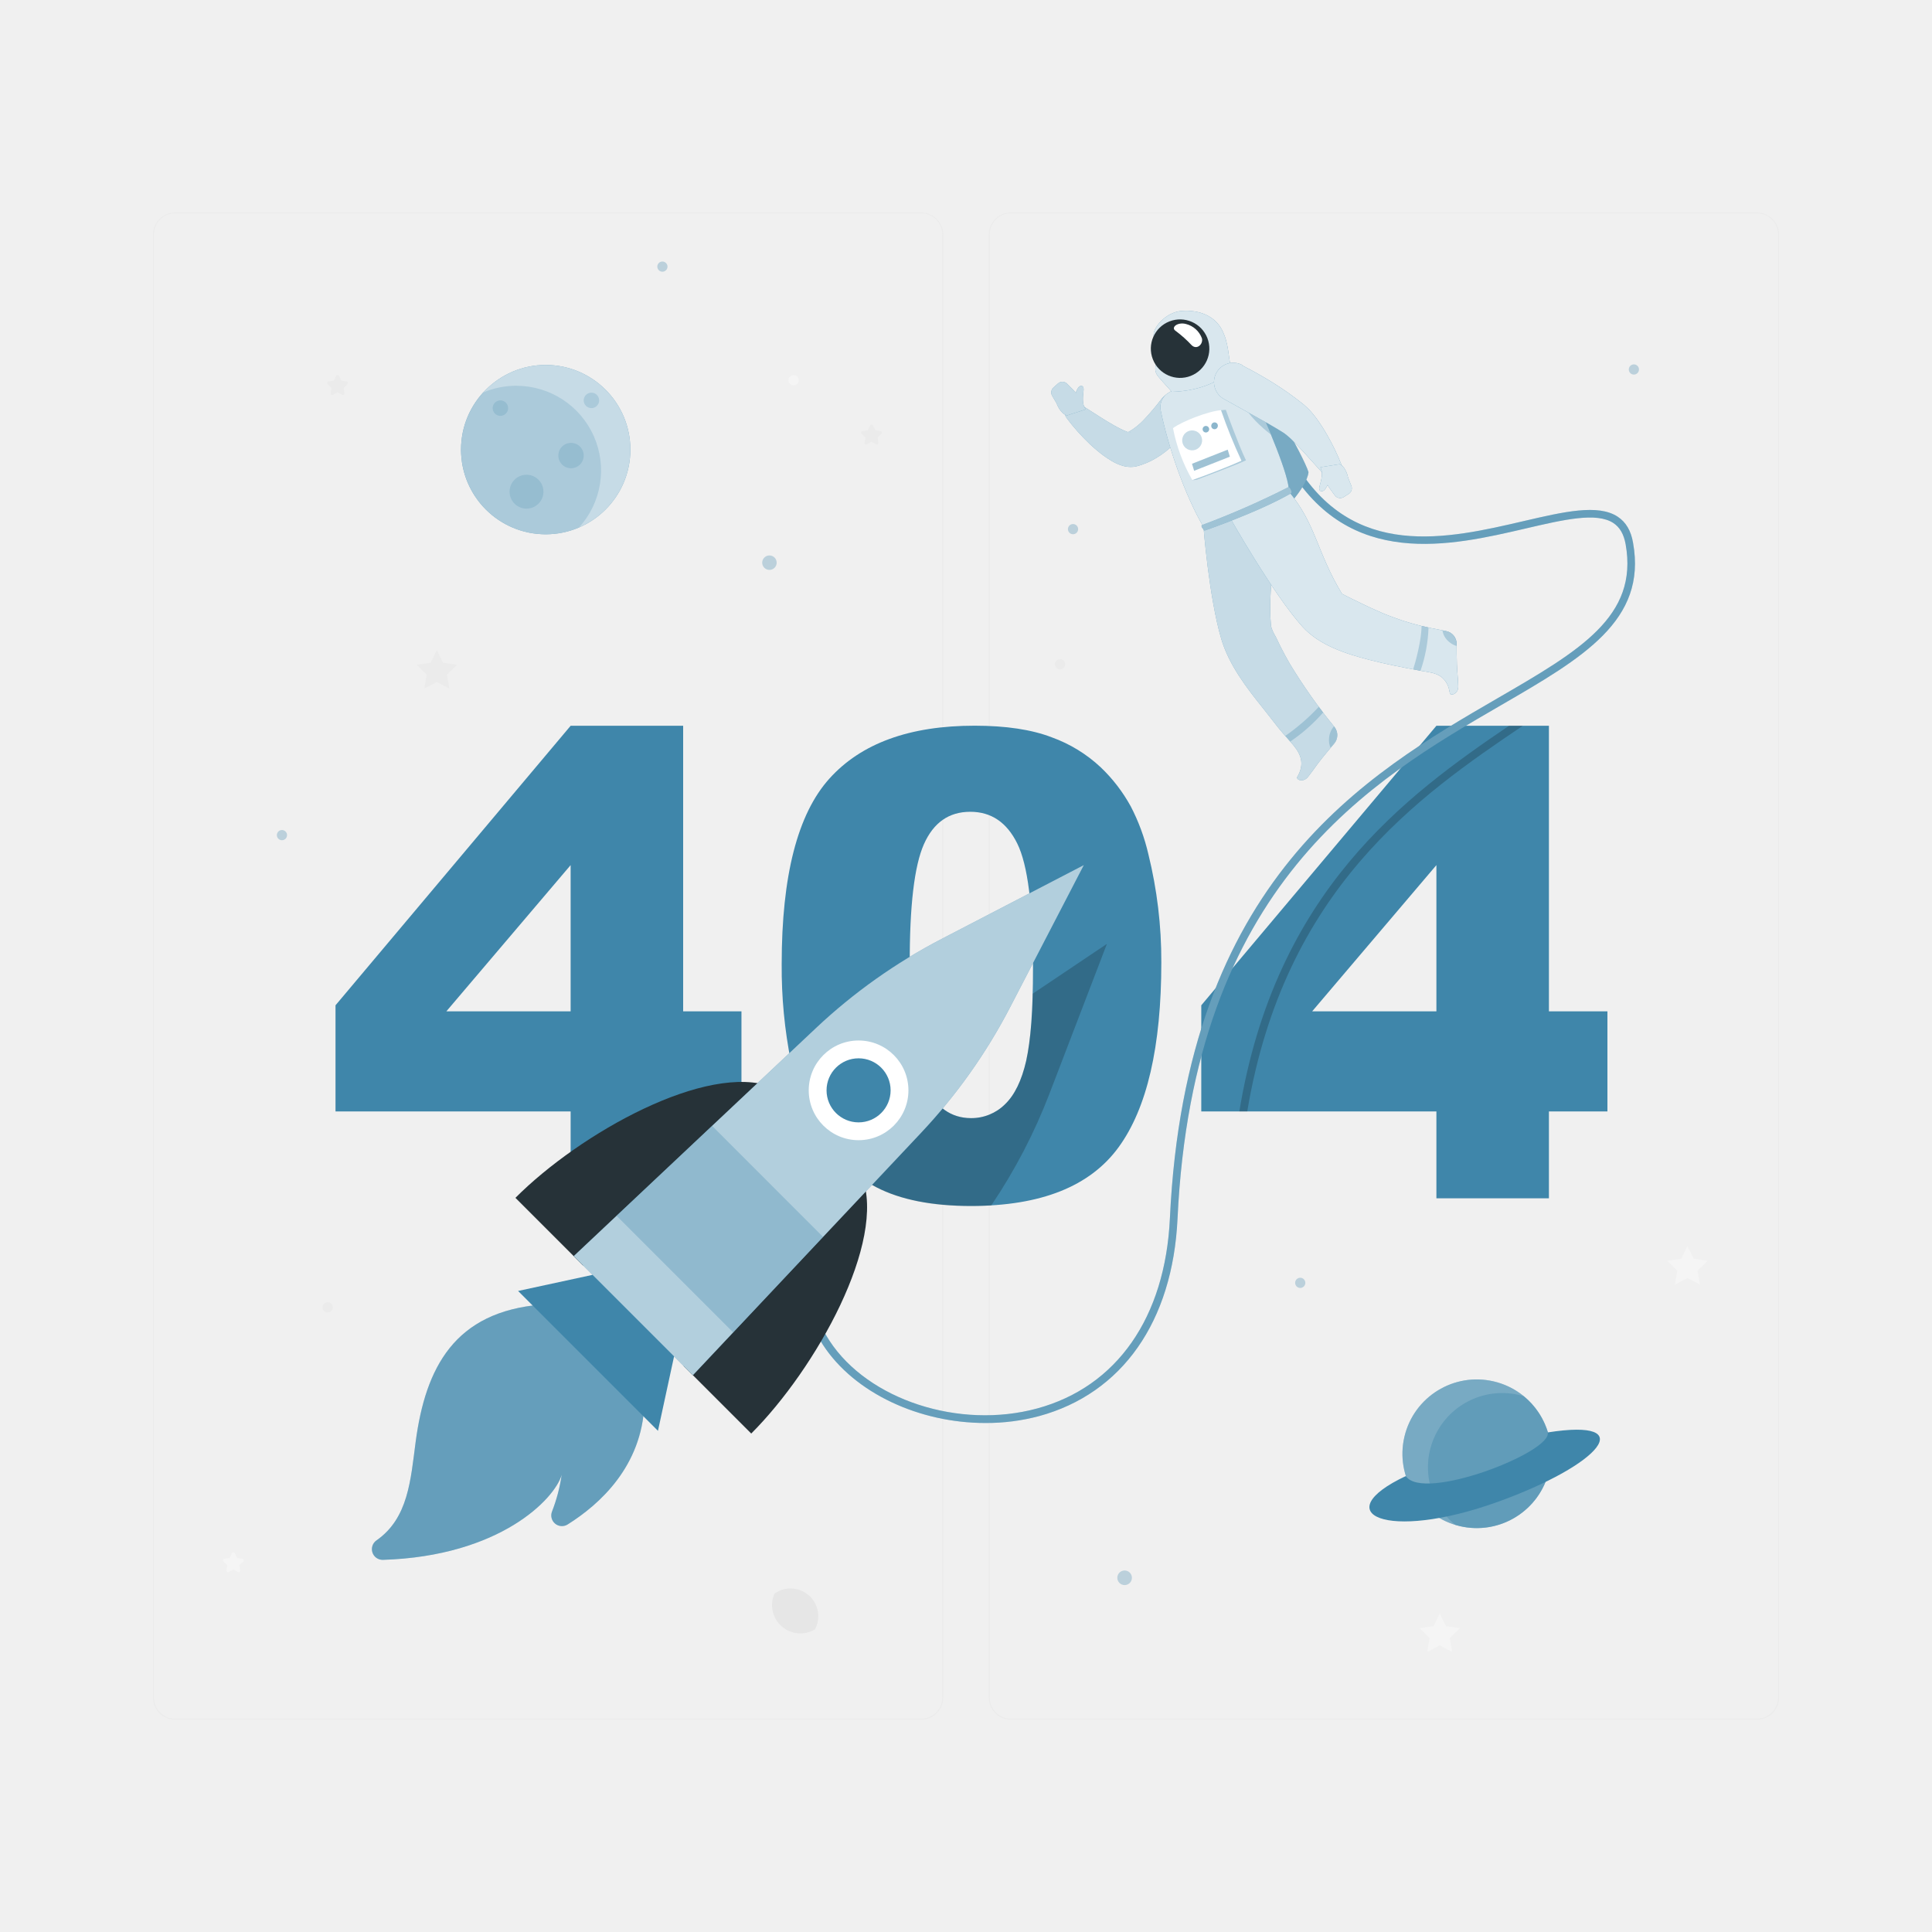
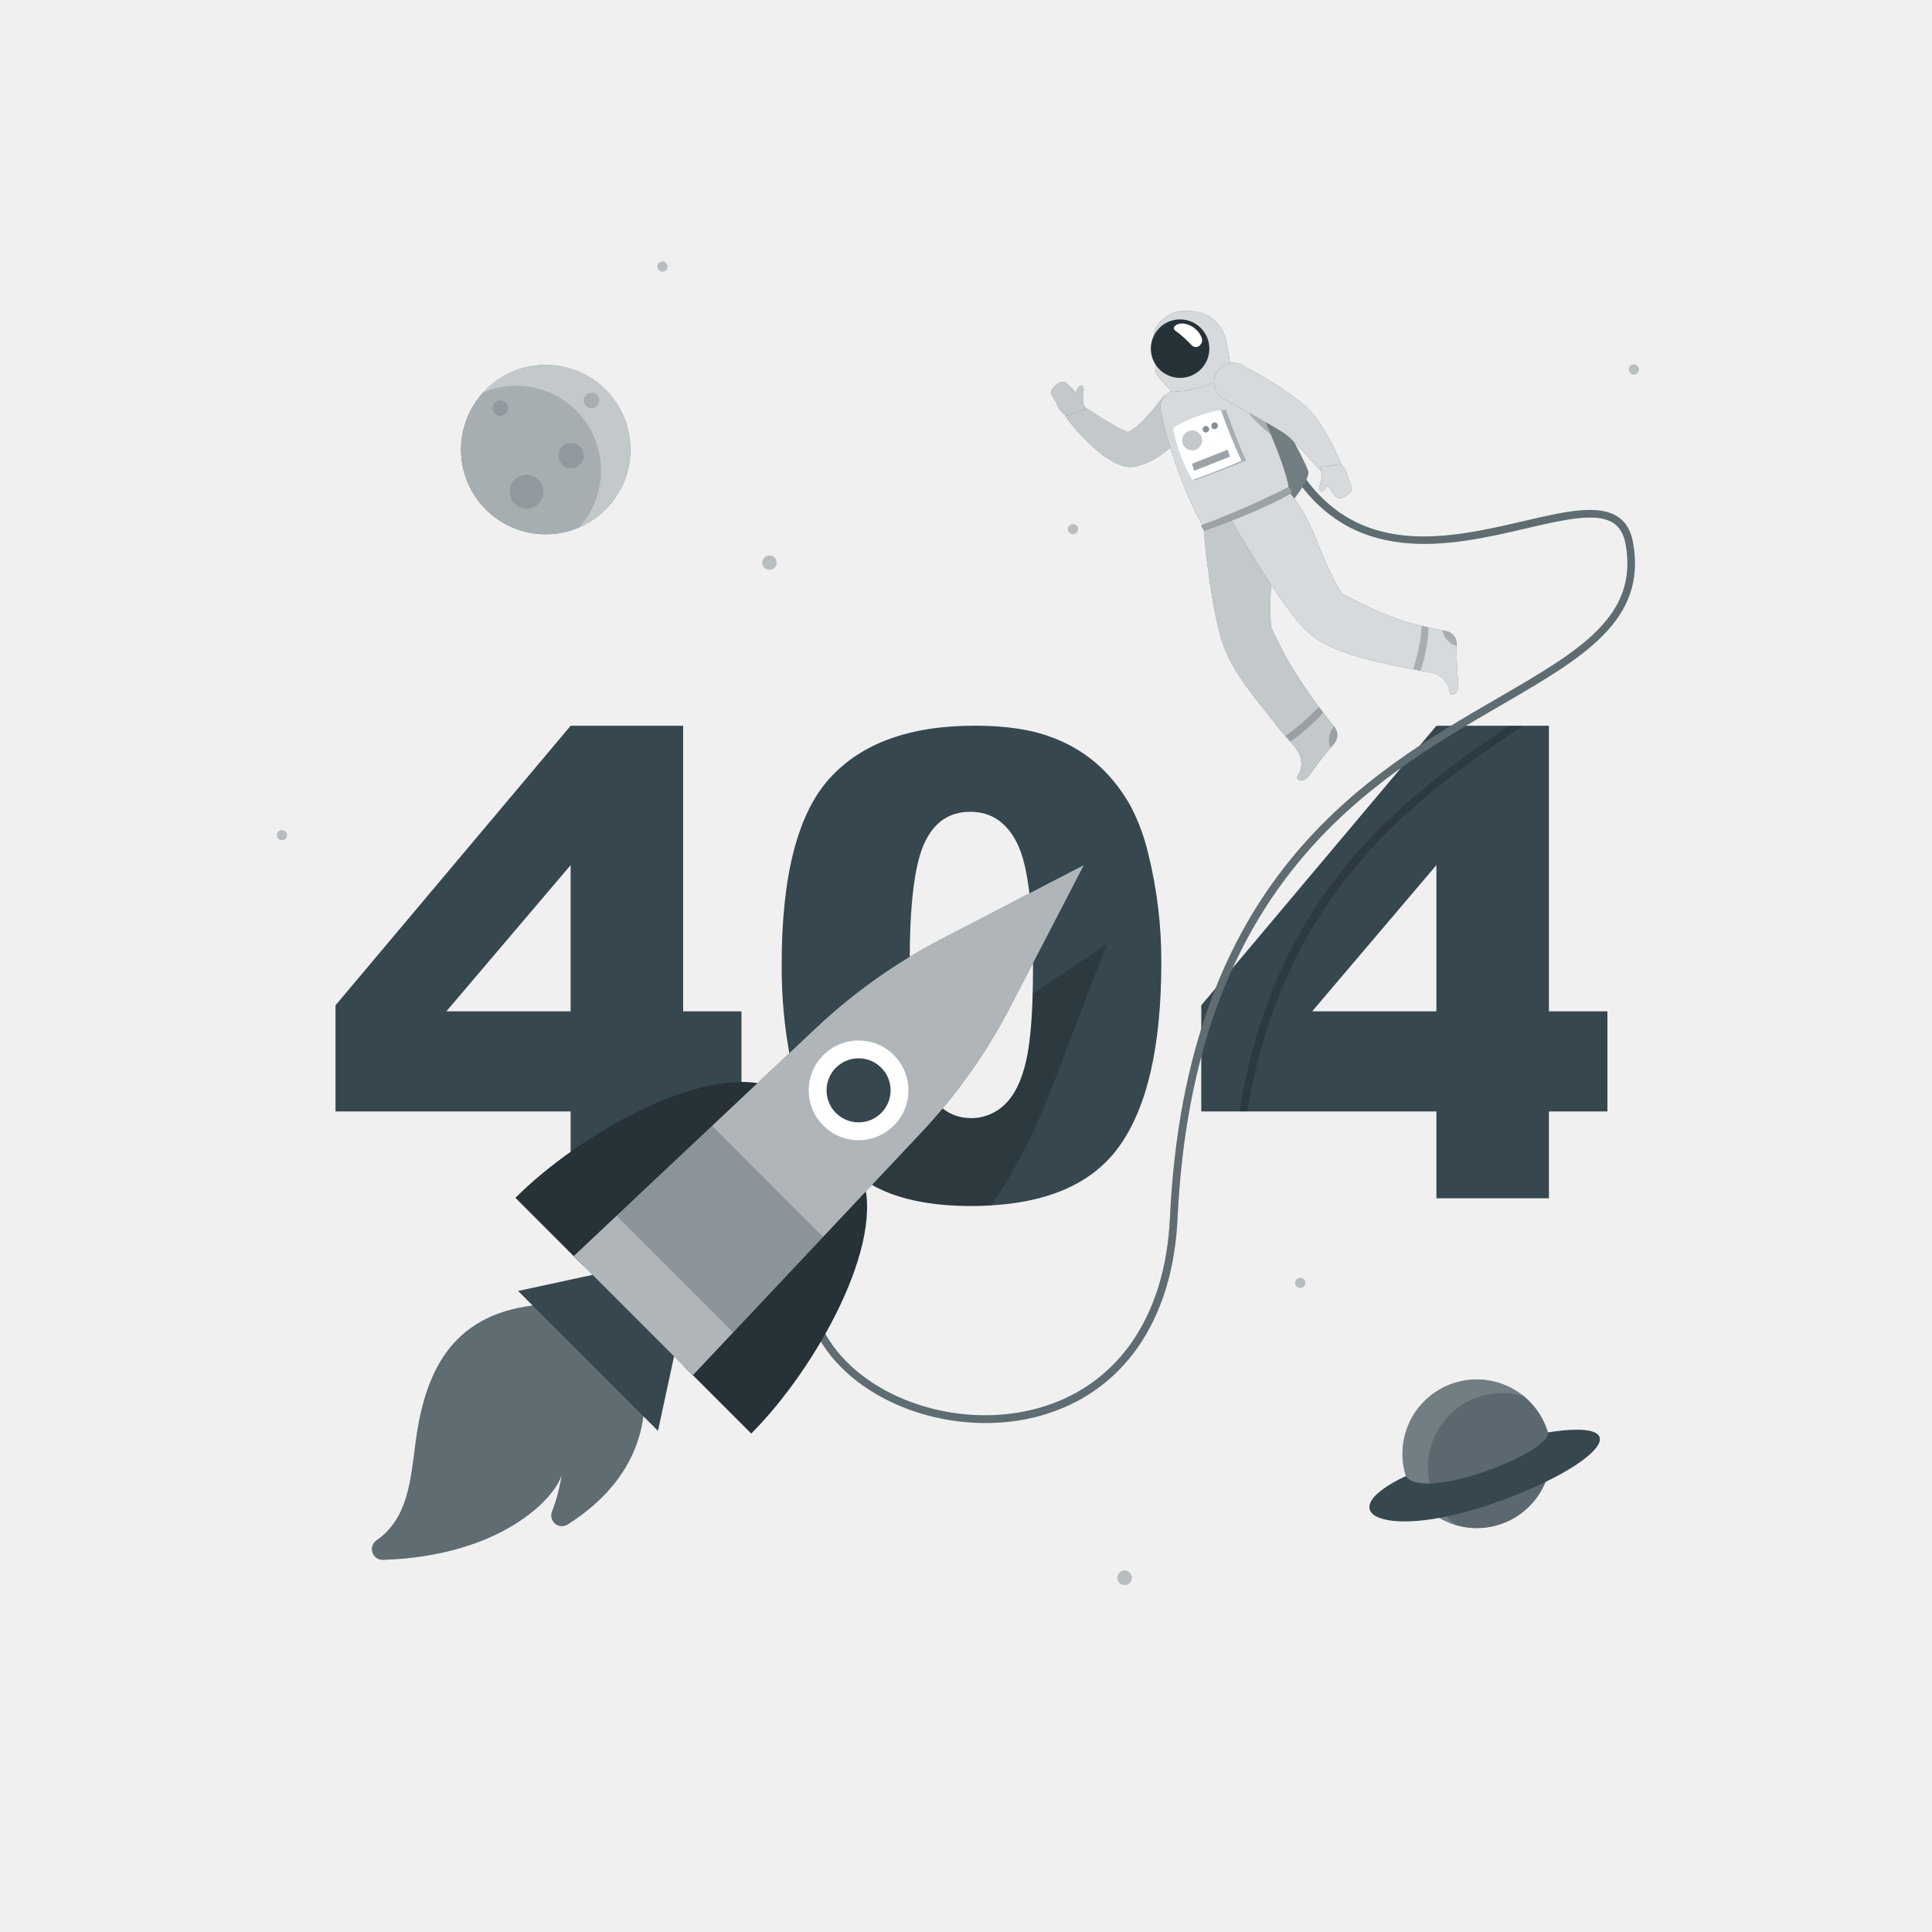
<svg xmlns="http://www.w3.org/2000/svg" viewBox="0 0 500 500">
-   <g id="freepik--background-complete--inject-43">
-     <path d="M238.4,445.05H45.3a5.71,5.71,0,0,1-5.71-5.71V60.66A5.71,5.71,0,0,1,45.3,55H238.4a5.71,5.71,0,0,1,5.71,5.71V439.34A5.71,5.71,0,0,1,238.4,445.05ZM45.3,55.2a5.47,5.47,0,0,0-5.46,5.46V439.34a5.47,5.47,0,0,0,5.46,5.46H238.4a5.47,5.47,0,0,0,5.46-5.46V60.66a5.47,5.47,0,0,0-5.46-5.46Z" style="fill:#ebebeb" />
-     <path d="M454.7,445.05H261.6a5.71,5.71,0,0,1-5.71-5.71V60.66A5.71,5.71,0,0,1,261.6,55H454.7a5.71,5.71,0,0,1,5.71,5.71V439.34A5.71,5.71,0,0,1,454.7,445.05ZM261.6,55.2a5.47,5.47,0,0,0-5.46,5.46V439.34a5.47,5.47,0,0,0,5.46,5.46H454.7a5.47,5.47,0,0,0,5.46-5.46V60.66a5.47,5.47,0,0,0-5.46-5.46Z" style="fill:#ebebeb" />
-     <polygon points="113.05 168.25 114.67 171.52 118.29 172.05 115.67 174.6 116.29 178.2 113.05 176.5 109.82 178.2 110.44 174.6 107.82 172.05 111.44 171.52 113.05 168.25" style="fill:#ebebeb" />
-     <polygon points="436.7 322.48 438.32 325.76 441.94 326.29 439.32 328.83 439.94 332.44 436.7 330.74 433.47 332.44 434.09 328.83 431.47 326.29 435.09 325.76 436.7 322.48" style="fill:#f5f5f5" />
-     <polygon points="372.6 417.57 374.22 420.84 377.83 421.37 375.21 423.92 375.83 427.52 372.6 425.82 369.37 427.52 369.98 423.92 367.37 421.37 370.98 420.84 372.6 417.57" style="fill:#f5f5f5" />
-     <path d="M225.94,110.15l.6,1.22,1.35.2a.4.4,0,0,1,.22.69l-1,.95.23,1.34a.41.41,0,0,1-.59.43l-1.2-.64-1.2.64a.41.41,0,0,1-.59-.43l.22-1.34-1-.95a.4.4,0,0,1,.23-.69l1.34-.2.6-1.22A.41.41,0,0,1,225.94,110.15Z" style="fill:#ebebeb" />
-     <path d="M60.78,402l.6,1.21,1.34.2a.41.41,0,0,1,.23.7l-1,.94.23,1.34a.41.41,0,0,1-.59.43l-1.2-.63-1.2.63a.41.41,0,0,1-.59-.43l.23-1.34-1-.94a.41.41,0,0,1,.22-.7l1.34-.2L60,402A.41.41,0,0,1,60.78,402Z" style="fill:#f5f5f5" />
-     <path d="M87.75,97.3l.6,1.22,1.35.19a.41.41,0,0,1,.22.7l-1,1,.23,1.33a.4.4,0,0,1-.59.43l-1.2-.63-1.2.63a.4.4,0,0,1-.59-.43l.22-1.33-1-1a.41.41,0,0,1,.23-.7l1.34-.19L87,97.3A.41.41,0,0,1,87.75,97.3Z" style="fill:#ebebeb" />
-     <path d="M86.13,338.32A1.33,1.33,0,1,1,84.8,337,1.33,1.33,0,0,1,86.13,338.32Z" style="fill:#ebebeb" />
-     <path d="M275.67,171.89a1.33,1.33,0,1,1-1.33-1.32A1.32,1.32,0,0,1,275.67,171.89Z" style="fill:#ebebeb" />
-     <path d="M206.71,98.4a1.33,1.33,0,1,1-1.33-1.33A1.34,1.34,0,0,1,206.71,98.4Z" style="fill:#f5f5f5" />
-     <circle cx="207.14" cy="415.38" r="7.35" transform="translate(-89.89 58.7) rotate(-13.28)" style="fill:#f0f0f0" />
-     <path d="M204.6,411.09a7.09,7.09,0,0,0-4.19,1.36,7.34,7.34,0,0,0,10.5,9.23s0,0,0,0a7.17,7.17,0,0,0-6.31-10.58Z" style="fill:#e6e6e6" />
+   <g id="freepik--404--inject-132">
+     <path d="M147.68,287.64H86.83V260.17l60.85-72.34H176.8v73.9h15.09v25.91H176.8v22.48H147.68Zm0-25.91V223.89l-32.16,37.84Z" style="fill:#37474F" />
+     <path d="M202.3,249.51q0-34.29,12.34-48t37.61-13.7q12.13,0,19.93,3a36.79,36.79,0,0,1,12.71,7.79,41.59,41.59,0,0,1,7.75,10.09,52.38,52.38,0,0,1,4.55,12.34,115.36,115.36,0,0,1,3.36,28q0,32.72-11.07,47.89t-38.13,15.18q-15.18,0-24.53-4.84a39.76,39.76,0,0,1-15.33-14.19q-4.35-6.64-6.77-18.17A124.33,124.33,0,0,1,202.3,249.51Zm33.14.08q0,23,4.05,31.37t11.77,8.41a12.34,12.34,0,0,0,8.82-3.57q3.74-3.57,5.5-11.28t1.76-24q0-23.94-4.06-32.19t-12.18-8.24q-8.28,0-12,8.41T235.44,249.59Z" style="fill:#37474F" />
+     <path d="M371.74,287.64H310.89V260.17l60.85-72.34h29.12v73.9H416v25.91H400.86v22.48H371.74Zm0-25.91V223.89l-32.15,37.84Z" style="fill:#37474F" />
  </g>
-   <g id="freepik--404--inject-43">
-     <path d="M147.68,287.64H86.83V260.17l60.85-72.34H176.8v73.9h15.09v25.91H176.8v22.48H147.68Zm0-25.91V223.89l-32.16,37.84Z" style="fill:#3F86AA" />
-     <path d="M202.3,249.51q0-34.29,12.34-48t37.61-13.7q12.13,0,19.93,3a36.79,36.79,0,0,1,12.71,7.79,41.59,41.59,0,0,1,7.75,10.09,52.38,52.38,0,0,1,4.55,12.34,115.36,115.36,0,0,1,3.36,28q0,32.72-11.07,47.89t-38.13,15.18q-15.18,0-24.53-4.84a39.76,39.76,0,0,1-15.33-14.19q-4.35-6.64-6.77-18.17A124.33,124.33,0,0,1,202.3,249.51Zm33.14.08q0,23,4.05,31.37t11.77,8.41a12.34,12.34,0,0,0,8.82-3.57q3.74-3.57,5.5-11.28t1.76-24q0-23.94-4.06-32.19t-12.18-8.24q-8.28,0-12,8.41T235.44,249.59Z" style="fill:#3F86AA" />
-     <path d="M371.74,287.64H310.89V260.17l60.85-72.34h29.12v73.9H416v25.91H400.86v22.48H371.74Zm0-25.91V223.89l-32.15,37.84Z" style="fill:#3F86AA" />
+   <g id="freepik--Planets--inject-132">
+     <g style="opacity:0.3">
+       <path d="M201,145.62a1.87,1.87,0,1,1-1.86-1.87A1.86,1.86,0,0,1,201,145.62Z" style="fill:#37474F" />
+       <circle cx="72.97" cy="216.13" r="1.32" style="fill:#37474F" />
+       <circle cx="291.05" cy="408.33" r="1.89" style="fill:#37474F" />
+       <circle cx="336.5" cy="332" r="1.32" style="fill:#37474F" />
+       <path d="M424.17,95.62a1.32,1.32,0,1,1-1.32-1.32A1.32,1.32,0,0,1,424.17,95.62Z" style="fill:#37474F" />
+       <path d="M172.75,69a1.32,1.32,0,1,1-1.32-1.32A1.33,1.33,0,0,1,172.75,69Z" style="fill:#37474F" />
+       <circle cx="277.7" cy="136.94" r="1.32" style="fill:#37474F" />
+     </g>
+     <circle cx="141.23" cy="116.36" r="21.91" style="fill:#37474F" />
+     <circle cx="141.23" cy="116.36" r="21.91" style="fill:#fff;opacity:0.7" />
+     <path d="M133.68,99.83A21.84,21.84,0,0,0,125,101.6a21.92,21.92,0,0,0,24.87,34.89h0a21.92,21.92,0,0,0-16.23-36.65Z" style="fill:#37474F;opacity:0.2" />
+     <path d="M131.5,105.62a2,2,0,1,1-2-2A2,2,0,0,1,131.5,105.62Z" style="fill:#37474F;opacity:0.2" />
+     <path d="M155.06,103.62a2,2,0,1,1-2-2A2,2,0,0,1,155.06,103.62Z" style="fill:#37474F;opacity:0.2" />
+     <path d="M151.06,117.9a3.28,3.28,0,1,1-3.28-3.28A3.28,3.28,0,0,1,151.06,117.9Z" style="fill:#37474F;opacity:0.2" />
+     <path d="M140.64,127.25a4.38,4.38,0,1,1-4.38-4.38A4.38,4.38,0,0,1,140.64,127.25Z" style="fill:#37474F;opacity:0.2" />
+     <circle cx="382.2" cy="376.25" r="19.23" transform="translate(-71.8 661.78) rotate(-76.72)" style="fill:#37474F" />
+     <circle cx="382.2" cy="376.25" r="19.23" transform="translate(-71.8 661.78) rotate(-76.72)" style="fill:#fff;opacity:0.3" />
+     <path d="M394.33,361.34a19.22,19.22,0,0,0-17.67,33.32,19,19,0,0,0,5.53.82,19.23,19.23,0,0,0,12.14-34.14Z" style="fill:#37474F;opacity:0.4" />
+     <path d="M363.83,382c-20.53,9.66-5.22,17.11,23.71,6.71,26.79-9.63,37-21.77,13-18C401.83,375.76,368.28,388.83,363.83,382Z" style="fill:#37474F" />
  </g>
-   <g id="freepik--Planets--inject-43">
-     <g style="opacity:0.3">
-       <path d="M201,145.62a1.87,1.87,0,1,1-1.86-1.87A1.86,1.86,0,0,1,201,145.62Z" style="fill:#3F86AA" />
-       <circle cx="72.97" cy="216.13" r="1.32" style="fill:#3F86AA" />
-       <circle cx="291.05" cy="408.33" r="1.89" style="fill:#3F86AA" />
-       <circle cx="336.5" cy="332" r="1.32" style="fill:#3F86AA" />
-       <path d="M424.17,95.62a1.32,1.32,0,1,1-1.32-1.32A1.32,1.32,0,0,1,424.17,95.62Z" style="fill:#3F86AA" />
-       <path d="M172.75,69a1.32,1.32,0,1,1-1.32-1.32A1.33,1.33,0,0,1,172.75,69Z" style="fill:#3F86AA" />
-       <circle cx="277.7" cy="136.94" r="1.32" style="fill:#3F86AA" />
-     </g>
-     <circle cx="141.23" cy="116.36" r="21.91" style="fill:#3F86AA" />
-     <circle cx="141.23" cy="116.36" r="21.91" style="fill:#fff;opacity:0.7" />
-     <path d="M133.68,99.83A21.84,21.84,0,0,0,125,101.6a21.92,21.92,0,0,0,24.87,34.89h0a21.92,21.92,0,0,0-16.23-36.65Z" style="fill:#3F86AA;opacity:0.2" />
-     <path d="M131.5,105.62a2,2,0,1,1-2-2A2,2,0,0,1,131.5,105.62Z" style="fill:#3F86AA;opacity:0.2" />
-     <path d="M155.06,103.62a2,2,0,1,1-2-2A2,2,0,0,1,155.06,103.62Z" style="fill:#3F86AA;opacity:0.2" />
-     <path d="M151.06,117.9a3.28,3.28,0,1,1-3.28-3.28A3.28,3.28,0,0,1,151.06,117.9Z" style="fill:#3F86AA;opacity:0.2" />
-     <path d="M140.64,127.25a4.38,4.38,0,1,1-4.38-4.38A4.38,4.38,0,0,1,140.64,127.25Z" style="fill:#3F86AA;opacity:0.2" />
-     <circle cx="382.2" cy="376.25" r="19.23" transform="translate(-71.8 661.78) rotate(-76.72)" style="fill:#3F86AA" />
-     <circle cx="382.2" cy="376.25" r="19.23" transform="translate(-71.8 661.78) rotate(-76.72)" style="fill:#fff;opacity:0.3" />
-     <path d="M394.33,361.34a19.22,19.22,0,0,0-17.67,33.32,19,19,0,0,0,5.53.82,19.23,19.23,0,0,0,12.14-34.14Z" style="fill:#3F86AA;opacity:0.4" />
-     <path d="M363.83,382c-20.53,9.66-5.22,17.11,23.71,6.71,26.79-9.63,37-21.77,13-18C401.83,375.76,368.28,388.83,363.83,382Z" style="fill:#3F86AA" />
-   </g>
-   <g id="freepik--Astronaut--inject-43">
+   <g id="freepik--Astronaut--inject-132">
    <path d="M394.1,187.83C367.21,206,332.4,230,322.79,287.64h-2.05c9.35-57,42.89-81.57,69.79-99.81Z" style="opacity:0.2" />
-     <path d="M255,368.27c-17,0-33.81-7.67-42-20.19-5.05-7.74-10.92-23.95,6.56-45.58l1.55,1.26c-12.36,15.3-14.64,30.65-6.43,43.23,10,15.3,33.59,23,53.73,17.52,20.63-5.61,33.15-23.55,34.36-49.22,4.13-87.81,50.78-114.86,84.84-134.61,21.17-12.27,36.46-21.13,33.1-39.84-.47-2.59-1.5-4.38-3.17-5.48-4.35-2.87-12.85-.88-22.69,1.41-19.31,4.5-45.75,10.66-61.5-16.13l1.73-1c15,25.53,39.57,19.8,59.32,15.2,10.29-2.39,19.17-4.46,24.24-1.13,2.15,1.41,3.47,3.64,4,6.8,3.61,20.08-13,29.72-34.05,41.92-33.67,19.52-79.77,46.25-83.85,133-1.26,26.6-14.32,45.21-35.84,51.06A52.88,52.88,0,0,1,255,368.27Z" style="fill:#3F86AA" />
+     <path d="M255,368.27c-17,0-33.81-7.67-42-20.19-5.05-7.74-10.92-23.95,6.56-45.58l1.55,1.26c-12.36,15.3-14.64,30.65-6.43,43.23,10,15.3,33.59,23,53.73,17.52,20.63-5.61,33.15-23.55,34.36-49.22,4.13-87.81,50.78-114.86,84.84-134.61,21.17-12.27,36.46-21.13,33.1-39.84-.47-2.59-1.5-4.38-3.17-5.48-4.35-2.87-12.85-.88-22.69,1.41-19.31,4.5-45.75,10.66-61.5-16.13l1.73-1c15,25.53,39.57,19.8,59.32,15.2,10.29-2.39,19.17-4.46,24.24-1.13,2.15,1.41,3.47,3.64,4,6.8,3.61,20.08-13,29.72-34.05,41.92-33.67,19.52-79.77,46.25-83.85,133-1.26,26.6-14.32,45.21-35.84,51.06A52.88,52.88,0,0,1,255,368.27Z" style="fill:#37474F" />
    <path d="M255,368.27c-17,0-33.81-7.67-42-20.19-5.05-7.74-10.92-23.95,6.56-45.58l1.55,1.26c-12.36,15.3-14.64,30.65-6.43,43.23,10,15.3,33.59,23,53.73,17.52,20.63-5.61,33.15-23.55,34.36-49.22,4.13-87.81,50.78-114.86,84.84-134.61,21.17-12.27,36.46-21.13,33.1-39.84-.47-2.59-1.5-4.38-3.17-5.48-4.35-2.87-12.85-.88-22.69,1.41-19.31,4.5-45.75,10.66-61.5-16.13l1.73-1c15,25.53,39.57,19.8,59.32,15.2,10.29-2.39,19.17-4.46,24.24-1.13,2.15,1.41,3.47,3.64,4,6.8,3.61,20.08-13,29.72-34.05,41.92-33.67,19.52-79.77,46.25-83.85,133-1.26,26.6-14.32,45.21-35.84,51.06A52.88,52.88,0,0,1,255,368.27Z" style="fill:#fff;opacity:0.2" />
-     <path d="M312.76,97a46.05,46.05,0,0,1,13.58,2.13s11,18.77,12.3,23.07c-.46,4.24-7.61,11.19-7.61,11.19Z" style="fill:#3F86AA" />
+     <path d="M312.76,97a46.05,46.05,0,0,1,13.58,2.13s11,18.77,12.3,23.07c-.46,4.24-7.61,11.19-7.61,11.19Z" style="fill:#37474F" />
    <path d="M312.76,97a46.05,46.05,0,0,1,13.58,2.13s11,18.77,12.3,23.07c-.46,4.24-7.61,11.19-7.61,11.19Z" style="fill:#fff;opacity:0.3" />
-     <path d="M345.34,188.13a141.41,141.41,0,0,1-11.56-16.38q-1.26-2.17-2.39-4.42c-.43-.85-.84-1.7-1.24-2.56a10.76,10.76,0,0,1-1.21-2.69c-1.2-12.67,3.14-22-1-32.17l-16.48,6.44s1.4,18.12,4.6,29c2,6.73,6.48,12.55,10.81,17.94,1.35,1.68,2.65,3.41,4,5.1s2.71,3.06,4,4.65c1.95,2.41,2.59,4.72,1.12,7.56l-.25.45c-.42.74,1.54,1.58,2.78,0,2-2.58,1.72-2.42,3.46-4.62,1.06-1.33,2.27-2.78,3.32-4A3.37,3.37,0,0,0,345.34,188.13Z" style="fill:#3F86AA" />
+     <path d="M345.34,188.13a141.41,141.41,0,0,1-11.56-16.38q-1.26-2.17-2.39-4.42c-.43-.85-.84-1.7-1.24-2.56a10.76,10.76,0,0,1-1.21-2.69c-1.2-12.67,3.14-22-1-32.17l-16.48,6.44s1.4,18.12,4.6,29c2,6.73,6.48,12.55,10.81,17.94,1.35,1.68,2.65,3.41,4,5.1s2.71,3.06,4,4.65c1.95,2.41,2.59,4.72,1.12,7.56l-.25.45c-.42.74,1.54,1.58,2.78,0,2-2.58,1.72-2.42,3.46-4.62,1.06-1.33,2.27-2.78,3.32-4A3.37,3.37,0,0,0,345.34,188.13Z" style="fill:#37474F" />
    <path d="M345.34,188.13a141.41,141.41,0,0,1-11.56-16.38q-1.26-2.17-2.39-4.42c-.43-.85-.84-1.7-1.24-2.56a10.76,10.76,0,0,1-1.21-2.69c-1.2-12.67,3.14-22-1-32.17l-16.48,6.44s1.4,18.12,4.6,29c2,6.73,6.48,12.55,10.81,17.94,1.35,1.68,2.65,3.41,4,5.1s2.71,3.06,4,4.65c1.95,2.41,2.59,4.72,1.12,7.56l-.25.45c-.42.74,1.54,1.58,2.78,0,2-2.58,1.72-2.42,3.46-4.62,1.06-1.33,2.27-2.78,3.32-4A3.37,3.37,0,0,0,345.34,188.13Z" style="fill:#fff;opacity:0.7" />
-     <path d="M341.31,182.92a54.69,54.69,0,0,1-8.66,7.52c.43.48.85,1,1.28,1.46a43.92,43.92,0,0,0,8.5-7.51Z" style="fill:#3F86AA;opacity:0.3" />
-     <path d="M345.34,188.13l-.12-.14a5.18,5.18,0,0,0-1.27,3.17,5,5,0,0,0,.38,2.35l.95-1.13A3.37,3.37,0,0,0,345.34,188.13Z" style="fill:#3F86AA;opacity:0.3" />
-     <path d="M308.84,109a35.38,35.38,0,0,1-6.37,7.19,23.27,23.27,0,0,1-4.42,3,19,19,0,0,1-2.58,1.09l-.68.22-.22.06-.47.13a5.93,5.93,0,0,1-.88.14,7.55,7.55,0,0,1-2.51-.23,12.24,12.24,0,0,1-2.94-1.27,25,25,0,0,1-2.15-1.41,40.31,40.31,0,0,1-3.58-3,53.16,53.16,0,0,1-6-6.74,2.51,2.51,0,0,1,3.35-3.62l.08,0c2.36,1.5,4.74,3.08,7.06,4.49,1.18.69,2.32,1.39,3.45,1.93a15.29,15.29,0,0,0,1.59.72,3.12,3.12,0,0,0,1.07.26c.06,0,0-.07-.37-.06a2.93,2.93,0,0,0-.35,0l-.22.05,0,0,.33-.17a13.53,13.53,0,0,0,1.29-.79,18.4,18.4,0,0,0,2.5-2.12,63.62,63.62,0,0,0,4.9-5.79l0,0a5,5,0,0,1,8,5.93Z" style="fill:#3F86AA" />
+     <path d="M341.31,182.92a54.69,54.69,0,0,1-8.66,7.52c.43.48.85,1,1.28,1.46a43.92,43.92,0,0,0,8.5-7.51Z" style="fill:#37474F;opacity:0.3" />
+     <path d="M345.34,188.13l-.12-.14a5.18,5.18,0,0,0-1.27,3.17,5,5,0,0,0,.38,2.35l.95-1.13A3.37,3.37,0,0,0,345.34,188.13Z" style="fill:#37474F;opacity:0.3" />
+     <path d="M308.84,109a35.38,35.38,0,0,1-6.37,7.19,23.27,23.27,0,0,1-4.42,3,19,19,0,0,1-2.58,1.09l-.68.22-.22.06-.47.13a5.93,5.93,0,0,1-.88.14,7.55,7.55,0,0,1-2.51-.23,12.24,12.24,0,0,1-2.94-1.27,25,25,0,0,1-2.15-1.41,40.31,40.31,0,0,1-3.58-3,53.16,53.16,0,0,1-6-6.74,2.51,2.51,0,0,1,3.35-3.62l.08,0c2.36,1.5,4.74,3.08,7.06,4.49,1.18.69,2.32,1.39,3.45,1.93a15.29,15.29,0,0,0,1.59.72,3.12,3.12,0,0,0,1.07.26c.06,0,0-.07-.37-.06a2.93,2.93,0,0,0-.35,0l-.22.05,0,0,.33-.17a13.53,13.53,0,0,0,1.29-.79,18.4,18.4,0,0,0,2.5-2.12,63.62,63.62,0,0,0,4.9-5.79l0,0a5,5,0,0,1,8,5.93Z" style="fill:#37474F" />
    <path d="M308.84,109a35.38,35.38,0,0,1-6.37,7.19,23.27,23.27,0,0,1-4.42,3,19,19,0,0,1-2.58,1.09l-.68.22-.22.06-.47.13a5.93,5.93,0,0,1-.88.14,7.55,7.55,0,0,1-2.51-.23,12.24,12.24,0,0,1-2.94-1.27,25,25,0,0,1-2.15-1.41,40.31,40.31,0,0,1-3.58-3,53.16,53.16,0,0,1-6-6.74,2.51,2.51,0,0,1,3.35-3.62l.08,0c2.36,1.5,4.74,3.08,7.06,4.49,1.18.69,2.32,1.39,3.45,1.93a15.29,15.29,0,0,0,1.59.72,3.12,3.12,0,0,0,1.07.26c.06,0,0-.07-.37-.06a2.93,2.93,0,0,0-.35,0l-.22.05,0,0,.33-.17a13.53,13.53,0,0,0,1.29-.79,18.4,18.4,0,0,0,2.5-2.12,63.62,63.62,0,0,0,4.9-5.79l0,0a5,5,0,0,1,8,5.93Z" style="fill:#fff;opacity:0.7" />
-     <path d="M272.29,102.42l1.17,2s.89,2.62,2.68,3.1l4.86-1.57-.25-.41h0c-.62-.94-.55-2.77-.34-4.29s-.57-1.57-1.15-1.19a3.82,3.82,0,0,0-.84,1.65,7.77,7.77,0,0,0-.79-.93l-1.48-1.48a1.72,1.72,0,0,0-2.34-.06l-1.2,1.07A1.71,1.71,0,0,0,272.29,102.42Z" style="fill:#3F86AA" />
+     <path d="M272.29,102.42l1.17,2s.89,2.62,2.68,3.1l4.86-1.57-.25-.41h0c-.62-.94-.55-2.77-.34-4.29s-.57-1.57-1.15-1.19a3.82,3.82,0,0,0-.84,1.65,7.77,7.77,0,0,0-.79-.93l-1.48-1.48a1.72,1.72,0,0,0-2.34-.06l-1.2,1.07A1.71,1.71,0,0,0,272.29,102.42Z" style="fill:#37474F" />
    <path d="M272.29,102.42l1.17,2s.89,2.62,2.68,3.1l4.86-1.57-.25-.41h0c-.62-.94-.55-2.77-.34-4.29s-.57-1.57-1.15-1.19a3.82,3.82,0,0,0-.84,1.65,7.77,7.77,0,0,0-.79-.93l-1.48-1.48a1.72,1.72,0,0,0-2.34-.06l-1.2,1.07A1.71,1.71,0,0,0,272.29,102.42Z" style="fill:#fff;opacity:0.7" />
-     <path d="M317.67,95.22a59.64,59.64,0,0,0-15.34,6.47,4.32,4.32,0,0,0-1.94,4.53c1.93,9.44,6.32,22.08,11.06,30.13l22.11-9.15c.15-3.9-5.22-16.52-10.69-28.72C321.89,96.29,320,94.66,317.67,95.22Z" style="fill:#3F86AA" />
+     <path d="M317.67,95.22a59.64,59.64,0,0,0-15.34,6.47,4.32,4.32,0,0,0-1.94,4.53c1.93,9.44,6.32,22.08,11.06,30.13l22.11-9.15c.15-3.9-5.22-16.52-10.69-28.72C321.89,96.29,320,94.66,317.67,95.22Z" style="fill:#37474F" />
    <path d="M317.67,95.22a59.64,59.64,0,0,0-15.34,6.47,4.32,4.32,0,0,0-1.94,4.53c1.93,9.44,6.32,22.08,11.06,30.13l22.11-9.15c.15-3.9-5.22-16.52-10.69-28.72C321.89,96.29,320,94.66,317.67,95.22Z" style="fill:#fff;opacity:0.8" />
-     <path d="M326.3,106.21l-4.39-1.47c1,2.57,4.53,5.82,7,7.73C328.11,110.47,327.22,108.37,326.3,106.21Z" style="fill:#3F86AA;opacity:0.3" />
-     <path d="M316.22,85.32c-1.83-3.48-5.78-5.23-10.52-4.84-4,.34-7.54,4.42-7.12,6.62S302.36,90.24,303,91l-2.77,2a3,3,0,0,0-.6,4.29c1.17,1.48,2.71,3,3.6,4.12,7.66-.2,13.33-3.12,15.38-5.93C317.84,91.92,318,88.78,316.22,85.32Z" style="fill:#3F86AA" />
+     <path d="M326.3,106.21l-4.39-1.47c1,2.57,4.53,5.82,7,7.73C328.11,110.47,327.22,108.37,326.3,106.21Z" style="fill:#37474F;opacity:0.3" />
+     <path d="M316.22,85.32c-1.83-3.48-5.78-5.23-10.52-4.84-4,.34-7.54,4.42-7.12,6.62S302.36,90.24,303,91l-2.77,2a3,3,0,0,0-.6,4.29c1.17,1.48,2.71,3,3.6,4.12,7.66-.2,13.33-3.12,15.38-5.93C317.84,91.92,318,88.78,316.22,85.32Z" style="fill:#37474F" />
    <path d="M316.22,85.32c-1.83-3.48-5.78-5.23-10.52-4.84-4,.34-7.54,4.42-7.12,6.62S302.36,90.24,303,91l-2.77,2a3,3,0,0,0-.6,4.29c1.17,1.48,2.71,3,3.6,4.12,7.66-.2,13.33-3.12,15.38-5.93C317.84,91.92,318,88.78,316.22,85.32Z" style="fill:#fff;opacity:0.8" />
    <path d="M312.46,87.48a7.57,7.57,0,1,1-9.81-4.3A7.58,7.58,0,0,1,312.46,87.48Z" style="fill:#263238" />
-     <path d="M377.39,177.6c-.11-3.29-.26-3-.35-5.77-.06-1.7-.07-3.59-.08-5.22a3.36,3.36,0,0,0-2.7-3.28c-1.32-.27-2.65-.52-4-.8-1.73-.37-3.44-.77-5.13-1.26-1.32-.38-2.62-.8-3.91-1.27s-2.74-1-4.08-1.62c-1.58-.67-3.14-1.39-4.68-2.14-1.73-.82-3.44-1.68-5.15-2.55-6.58-10.89-6.72-18.07-13.78-26.49l-15.16,6.86s11.14,19.76,18.72,28.14c4.37,4.82,11.22,7,17.33,8.58,4.41,1.13,8.88,2,13.35,2.83,1.74.32,3.63.44,5.13,1.48a5.74,5.74,0,0,1,2.14,3.45q.1.42.18.84C375.41,180.22,377.46,179.58,377.39,177.6Z" style="fill:#3F86AA" />
+     <path d="M377.39,177.6c-.11-3.29-.26-3-.35-5.77-.06-1.7-.07-3.59-.08-5.22a3.36,3.36,0,0,0-2.7-3.28c-1.32-.27-2.65-.52-4-.8-1.73-.37-3.44-.77-5.13-1.26-1.32-.38-2.62-.8-3.91-1.27s-2.74-1-4.08-1.62c-1.58-.67-3.14-1.39-4.68-2.14-1.73-.82-3.44-1.68-5.15-2.55-6.58-10.89-6.72-18.07-13.78-26.49l-15.16,6.86s11.14,19.76,18.72,28.14c4.37,4.82,11.22,7,17.33,8.58,4.41,1.13,8.88,2,13.35,2.83,1.74.32,3.63.44,5.13,1.48a5.74,5.74,0,0,1,2.14,3.45q.1.42.18.84C375.41,180.22,377.46,179.58,377.39,177.6Z" style="fill:#37474F" />
    <path d="M377.39,177.6c-.11-3.29-.26-3-.35-5.77-.06-1.7-.07-3.59-.08-5.22a3.36,3.36,0,0,0-2.7-3.28c-1.32-.27-2.65-.52-4-.8-1.73-.37-3.44-.77-5.13-1.26-1.32-.38-2.62-.8-3.91-1.27s-2.74-1-4.08-1.62c-1.58-.67-3.14-1.39-4.68-2.14-1.73-.82-3.44-1.68-5.15-2.55-6.58-10.89-6.72-18.07-13.78-26.49l-15.16,6.86s11.14,19.76,18.72,28.14c4.37,4.82,11.22,7,17.33,8.58,4.41,1.13,8.88,2,13.35,2.83,1.74.32,3.63.44,5.13,1.48a5.74,5.74,0,0,1,2.14,3.45q.1.42.18.84C375.41,180.22,377.46,179.58,377.39,177.6Z" style="fill:#fff;opacity:0.8" />
-     <path d="M369.7,162.4c-.6-.13-1.2-.26-1.81-.41.05,3.46-1.57,9.42-2.16,11.23l1.9.36A38.11,38.11,0,0,0,369.7,162.4Z" style="fill:#3F86AA;opacity:0.3" />
-     <path d="M377,166.61a3.36,3.36,0,0,0-2.69-3.28l-1-.19a4.58,4.58,0,0,0,1.63,2.9,5.09,5.09,0,0,0,2,1.14C377,167,377,166.8,377,166.61Z" style="fill:#3F86AA;opacity:0.3" />
+     <path d="M369.7,162.4c-.6-.13-1.2-.26-1.81-.41.05,3.46-1.57,9.42-2.16,11.23l1.9.36A38.11,38.11,0,0,0,369.7,162.4Z" style="fill:#37474F;opacity:0.3" />
+     <path d="M377,166.61a3.36,3.36,0,0,0-2.69-3.28l-1-.19a4.58,4.58,0,0,0,1.63,2.9,5.09,5.09,0,0,0,2,1.14C377,167,377,166.8,377,166.61Z" style="fill:#37474F;opacity:0.3" />
    <path d="M311.05,87.54c.4,1.52-1.3,3.11-2.65,1.8a30.83,30.83,0,0,0-4.12-3.69c-1.39-.87.46-2.39,2.65-1.8A5.94,5.94,0,0,1,311.05,87.54Z" style="fill:#fff" />
-     <path d="M311.16,135.86c-.7.26.58,1.46.58,1.46s14-4.79,22.5-9.72a1.88,1.88,0,0,0-.68-1.58A216,216,0,0,1,311.16,135.86Z" style="fill:#3F86AA" />
+     <path d="M311.16,135.86c-.7.26.58,1.46.58,1.46s14-4.79,22.5-9.72a1.88,1.88,0,0,0-.68-1.58A216,216,0,0,1,311.16,135.86Z" style="fill:#37474F" />
    <path d="M311.16,135.86c-.7.26.58,1.46.58,1.46s14-4.79,22.5-9.72a1.88,1.88,0,0,0-.68-1.58A216,216,0,0,1,311.16,135.86Z" style="fill:#fff;opacity:0.5" />
-     <path d="M321.46,94.56c2.76,1.4,5.35,2.87,8,4.5,1.29.82,2.57,1.65,3.84,2.55s2.53,1.82,3.8,2.86l.47.39.59.54a12.74,12.74,0,0,1,1,1c.32.35.59.69.85,1s.54.68.77,1a43.8,43.8,0,0,1,2.58,4,59.05,59.05,0,0,1,4,8.35,2.52,2.52,0,0,1-4.19,2.62l-.05-.06c-2-2.13-3.93-4.37-5.87-6.46s-3.91-4.21-5.54-5.14c-2.27-1.41-4.8-2.82-7.31-4.2l-7.56-4.2h0a5,5,0,0,1,4.68-8.84Z" style="fill:#3F86AA" />
+     <path d="M321.46,94.56c2.76,1.4,5.35,2.87,8,4.5,1.29.82,2.57,1.65,3.84,2.55s2.53,1.82,3.8,2.86l.47.39.59.54a12.74,12.74,0,0,1,1,1c.32.35.59.69.85,1s.54.68.77,1a43.8,43.8,0,0,1,2.58,4,59.05,59.05,0,0,1,4,8.35,2.52,2.52,0,0,1-4.19,2.62l-.05-.06c-2-2.13-3.93-4.37-5.87-6.46s-3.91-4.21-5.54-5.14c-2.27-1.41-4.8-2.82-7.31-4.2l-7.56-4.2h0a5,5,0,0,1,4.68-8.84Z" style="fill:#37474F" />
    <path d="M321.46,94.56c2.76,1.4,5.35,2.87,8,4.5,1.29.82,2.57,1.65,3.84,2.55s2.53,1.82,3.8,2.86l.47.39.59.54a12.74,12.74,0,0,1,1,1c.32.35.59.69.85,1s.54.68.77,1a43.8,43.8,0,0,1,2.58,4,59.05,59.05,0,0,1,4,8.35,2.52,2.52,0,0,1-4.19,2.62l-.05-.06c-2-2.13-3.93-4.37-5.87-6.46s-3.91-4.21-5.54-5.14c-2.27-1.41-4.8-2.82-7.31-4.2l-7.56-4.2h0a5,5,0,0,1,4.68-8.84Z" style="fill:#fff;opacity:0.8" />
-     <path d="M349.73,125.74l-.85-2.13s-.47-2.72-2.16-3.48l-5,.79.17.44h0c.46,1,.11,2.83-.34,4.29s.31,1.65.95,1.36c.36-.16.71-.81,1.09-1.5a8.46,8.46,0,0,0,.63,1l1.23,1.69a1.72,1.72,0,0,0,2.3.44l1.36-.87A1.7,1.7,0,0,0,349.73,125.74Z" style="fill:#3F86AA" />
+     <path d="M349.73,125.74l-.85-2.13s-.47-2.72-2.16-3.48l-5,.79.17.44h0c.46,1,.11,2.83-.34,4.29s.31,1.65.95,1.36c.36-.16.71-.81,1.09-1.5a8.46,8.46,0,0,0,.63,1l1.23,1.69a1.72,1.72,0,0,0,2.3.44l1.36-.87A1.7,1.7,0,0,0,349.73,125.74Z" style="fill:#37474F" />
    <path d="M349.73,125.74l-.85-2.13s-.47-2.72-2.16-3.48l-5,.79.17.44h0c.46,1,.11,2.83-.34,4.29s.31,1.65.95,1.36c.36-.16.71-.81,1.09-1.5a8.46,8.46,0,0,0,.63,1l1.23,1.69a1.72,1.72,0,0,0,2.3.44l1.36-.87A1.7,1.7,0,0,0,349.73,125.74Z" style="fill:#fff;opacity:0.8" />
-     <path d="M317.24,106.06l-1.22.1-7.49,18.08a4,4,0,0,0,1.22-.1s9.76-3.64,12.71-5C320.48,115.05,317.24,106.06,317.24,106.06Z" style="fill:#3F86AA;opacity:0.3" />
+     <path d="M317.24,106.06l-1.22.1-7.49,18.08a4,4,0,0,0,1.22-.1s9.76-3.64,12.71-5C320.48,115.05,317.24,106.06,317.24,106.06Z" style="fill:#37474F;opacity:0.3" />
    <path d="M303.57,110.8a43.41,43.41,0,0,0,5,13.44c3.66-1.26,9.76-3.64,12.72-5A135.36,135.36,0,0,1,316,106.16C312.87,106.37,306,109,303.57,110.8Z" style="fill:#fff" />
-     <path d="M311,114.71a2.58,2.58,0,1,1-1.73-3.21A2.58,2.58,0,0,1,311,114.71Z" style="fill:#3F86AA;opacity:0.3" />
-     <path d="M312.91,111.27a.85.85,0,1,1-.56-1A.84.84,0,0,1,312.91,111.27Z" style="fill:#3F86AA;opacity:0.6" />
-     <path d="M315.15,110.4a.85.85,0,1,1-1.62-.49.84.84,0,0,1,1.05-.56A.85.85,0,0,1,315.15,110.4Z" style="fill:#3F86AA;opacity:0.6" />
-     <polygon points="318.29 118.19 309.04 121.84 308.49 120.02 317.73 116.37 318.29 118.19" style="fill:#3F86AA;opacity:0.5" />
+     <path d="M311,114.71a2.58,2.58,0,1,1-1.73-3.21A2.58,2.58,0,0,1,311,114.71Z" style="fill:#37474F;opacity:0.3" />
+     <path d="M312.91,111.27a.85.85,0,1,1-.56-1A.84.84,0,0,1,312.91,111.27Z" style="fill:#37474F;opacity:0.6" />
+     <path d="M315.15,110.4a.85.85,0,1,1-1.62-.49.84.84,0,0,1,1.05-.56A.85.85,0,0,1,315.15,110.4Z" style="fill:#37474F;opacity:0.6" />
+     <polygon points="318.29 118.19 309.04 121.84 308.49 120.02 317.73 116.37 318.29 118.19" style="fill:#37474F;opacity:0.5" />
  </g>
-   <g id="freepik--Rocket--inject-43">
+   <g id="freepik--Rocket--inject-132">
    <path d="M267.26,257.17a94,94,0,0,1-1.68,17.35q-1.77,7.71-5.5,11.28a12.3,12.3,0,0,1-8.81,3.57q-7.71,0-11.77-8.41a23.79,23.79,0,0,1-1.21-3.11,144.31,144.31,0,0,0-15.92,16l-5.31,6.26a38.62,38.62,0,0,0,9.77,7.19q9.34,4.83,24.52,4.84c1.78,0,3.5-.05,5.17-.15a143.39,143.39,0,0,0,15.1-29l14.85-38.72Z" style="opacity:0.2" />
    <path d="M133.39,310l17.5,17.5,49-46.17C183,274.88,150.16,293.19,133.39,310Z" style="fill:#263238" />
    <path d="M194.42,371c-5.59-5.6-17.5-17.5-17.5-17.5l46.17-49C229.5,321.35,211.19,354.22,194.42,371Z" style="fill:#263238" />
-     <path d="M261.4,260.7l19.09-36.81L243.68,243a144.22,144.22,0,0,0-32.44,23l-62.75,59.07,30.83,30.83,59.07-62.75A144.22,144.22,0,0,0,261.4,260.7Z" style="fill:#3F86AA" />
+     <path d="M261.4,260.7l19.09-36.81L243.68,243a144.22,144.22,0,0,0-32.44,23l-62.75,59.07,30.83,30.83,59.07-62.75A144.22,144.22,0,0,0,261.4,260.7Z" style="fill:#37474F" />
    <path d="M261.4,260.7l19.09-36.81L243.68,243a144.22,144.22,0,0,0-32.44,23l-62.75,59.07,30.83,30.83,59.07-62.75A144.22,144.22,0,0,0,261.4,260.7Z" style="fill:#fff;opacity:0.6" />
    <circle cx="222.2" cy="282.18" r="12.9" style="fill:#fff" />
-     <circle cx="222.2" cy="282.18" r="8.29" style="fill:#3F86AA" />
-     <polygon points="189.75 344.82 159.56 314.63 184.28 291.37 213.01 320.11 189.75 344.82" style="fill:#3F86AA;opacity:0.3" />
-     <path d="M140.22,337.62c-22.6,1.83-30.09,16.3-32.65,35.53-1.3,9.81-1.88,19.74-10.11,25.48a2.77,2.77,0,0,0,1.63,5.06c30.34-.95,44.49-15.8,46.27-22a43.06,43.06,0,0,1-2.49,9.47,2.76,2.76,0,0,0,4,3.39c8.51-5.33,19.19-15.15,19.9-31.08C160.51,354.6,140.22,337.62,140.22,337.62Z" style="fill:#3F86AA" />
+     <circle cx="222.2" cy="282.18" r="8.29" style="fill:#37474F" />
+     <polygon points="189.75 344.82 159.56 314.63 184.28 291.37 213.01 320.11 189.75 344.82" style="fill:#37474F;opacity:0.3" />
+     <path d="M140.22,337.62c-22.6,1.83-30.09,16.3-32.65,35.53-1.3,9.81-1.88,19.74-10.11,25.48a2.77,2.77,0,0,0,1.63,5.06c30.34-.95,44.49-15.8,46.27-22a43.06,43.06,0,0,1-2.49,9.47,2.76,2.76,0,0,0,4,3.39c8.51-5.33,19.19-15.15,19.9-31.08C160.51,354.6,140.22,337.62,140.22,337.62Z" style="fill:#37474F" />
    <path d="M140.22,337.62c-22.6,1.83-30.09,16.3-32.65,35.53-1.3,9.81-1.88,19.74-10.11,25.48a2.77,2.77,0,0,0,1.63,5.06c30.34-.95,44.49-15.8,46.27-22a43.06,43.06,0,0,1-2.49,9.47,2.76,2.76,0,0,0,4,3.39c8.51-5.33,19.19-15.15,19.9-31.08C160.51,354.6,140.22,337.62,140.22,337.62Z" style="fill:#fff;opacity:0.2" />
-     <polygon points="170.28 370.3 134.08 334.1 153.36 329.93 174.45 351.02 170.28 370.3" style="fill:#3F86AA" />
+     <polygon points="170.28 370.3 134.08 334.1 153.36 329.93 174.45 351.02 170.28 370.3" style="fill:#37474F" />
  </g>
</svg>
